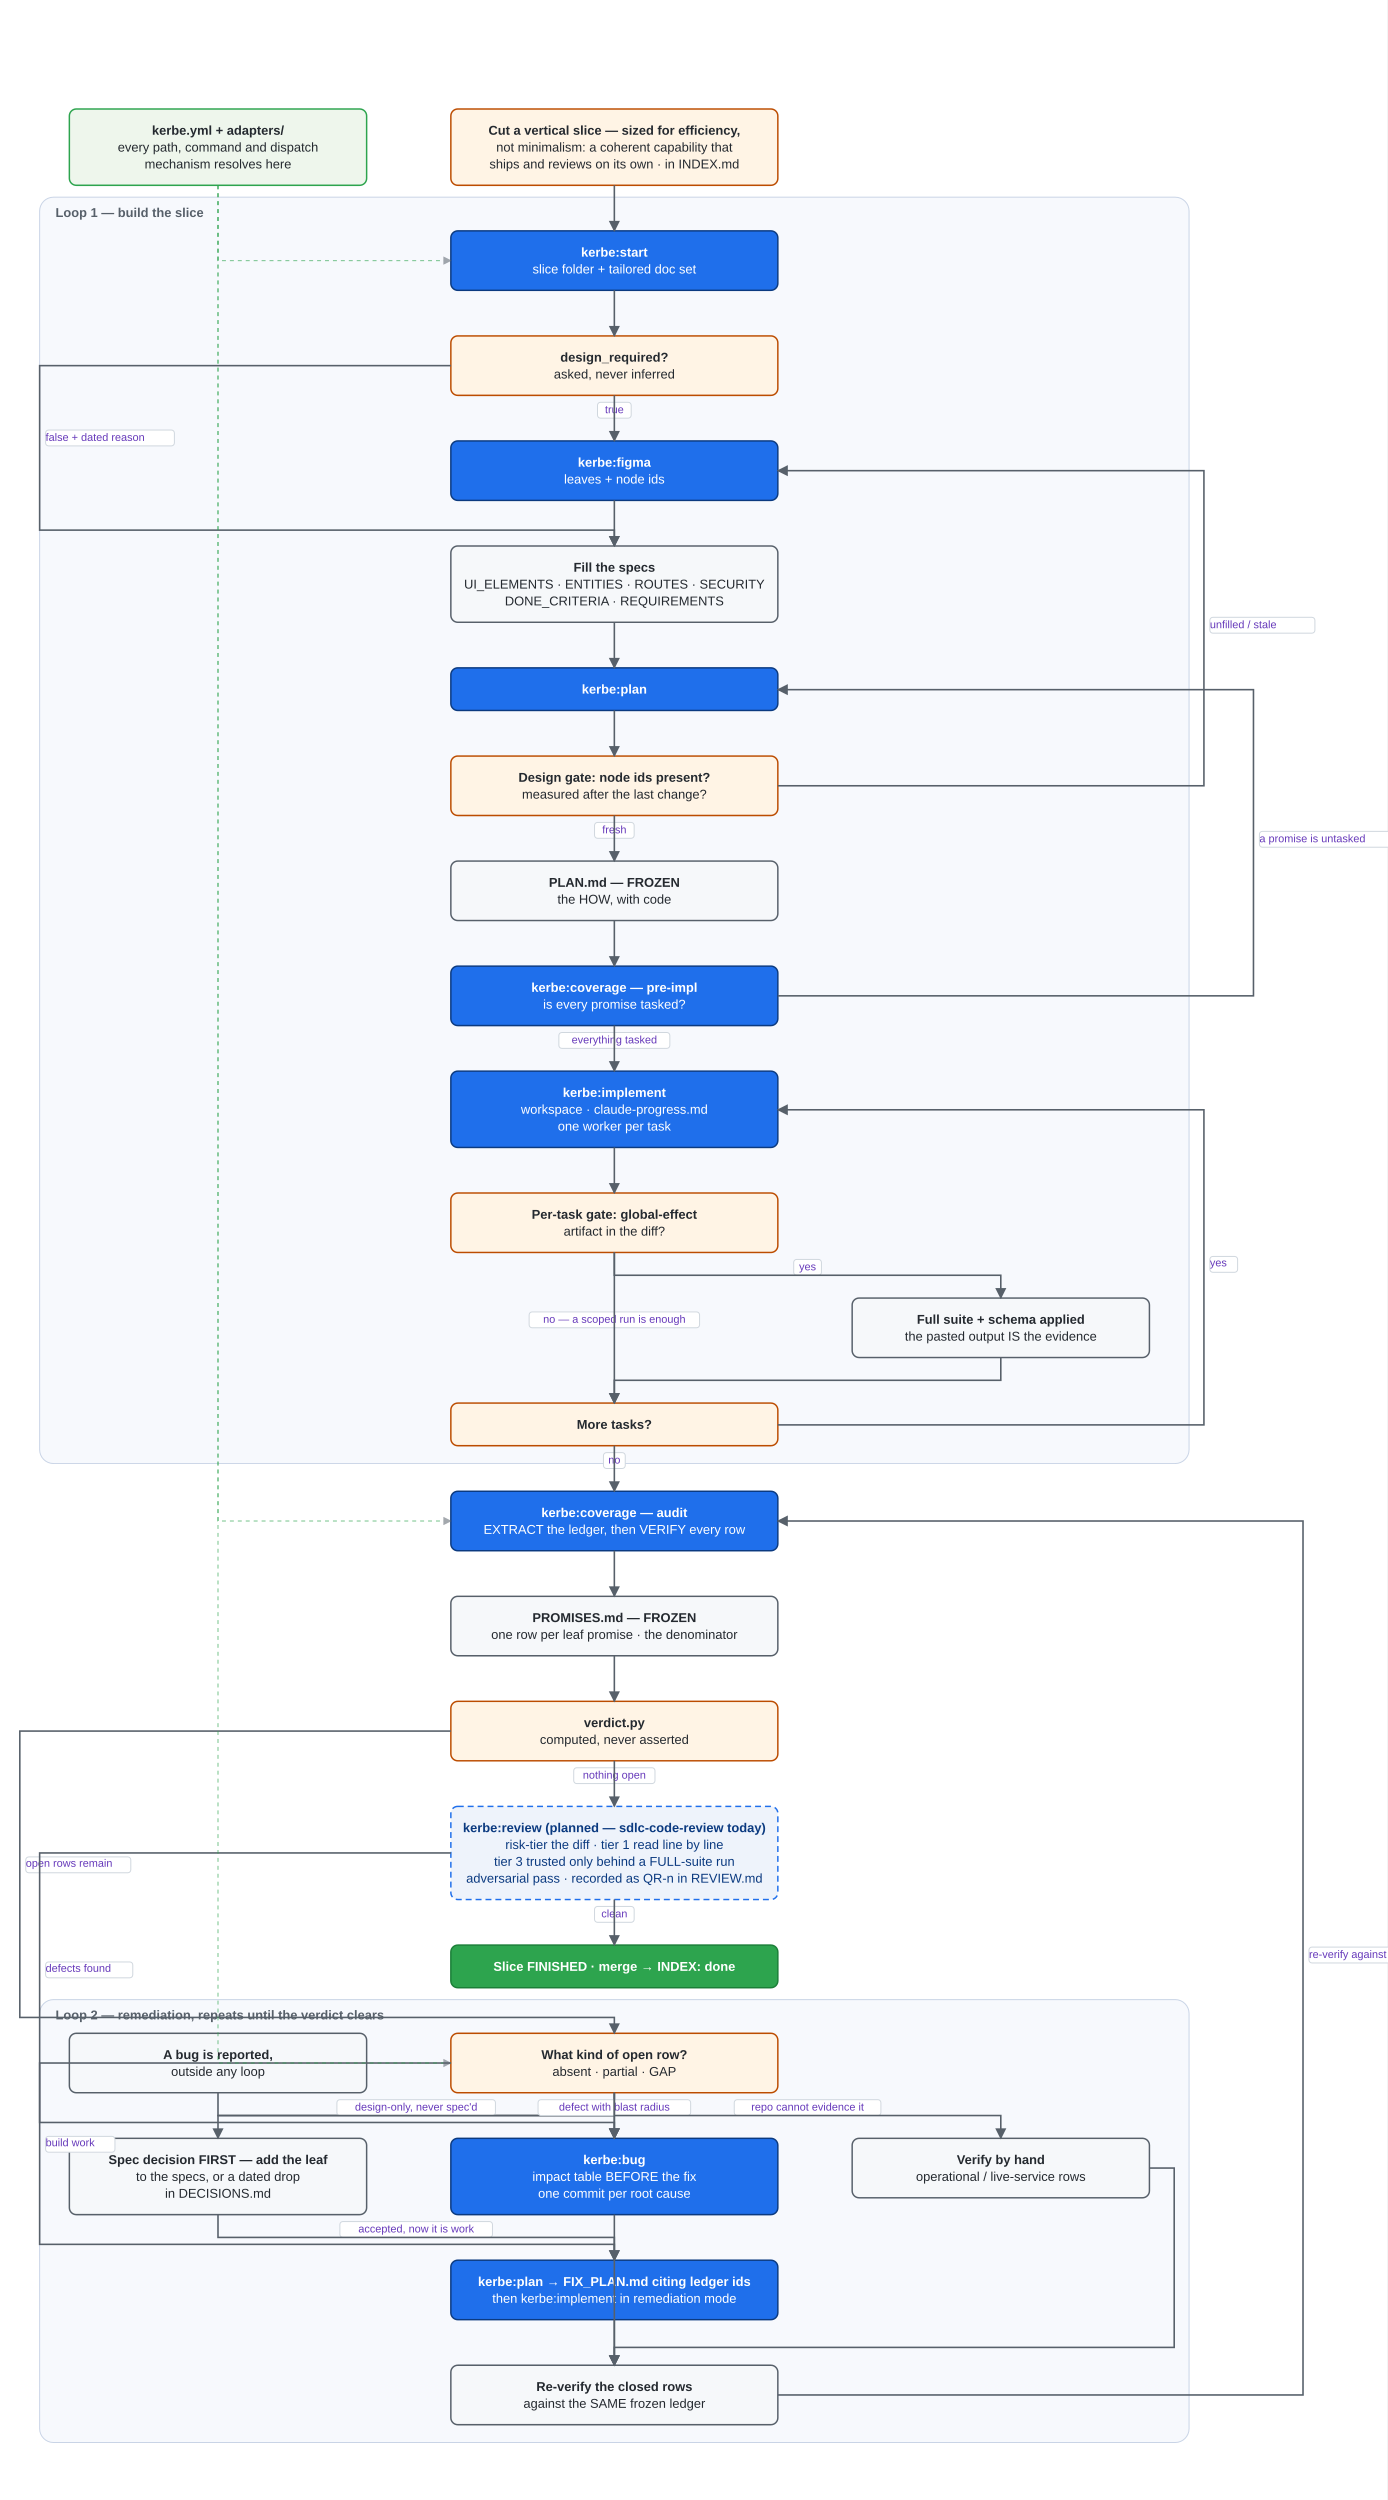
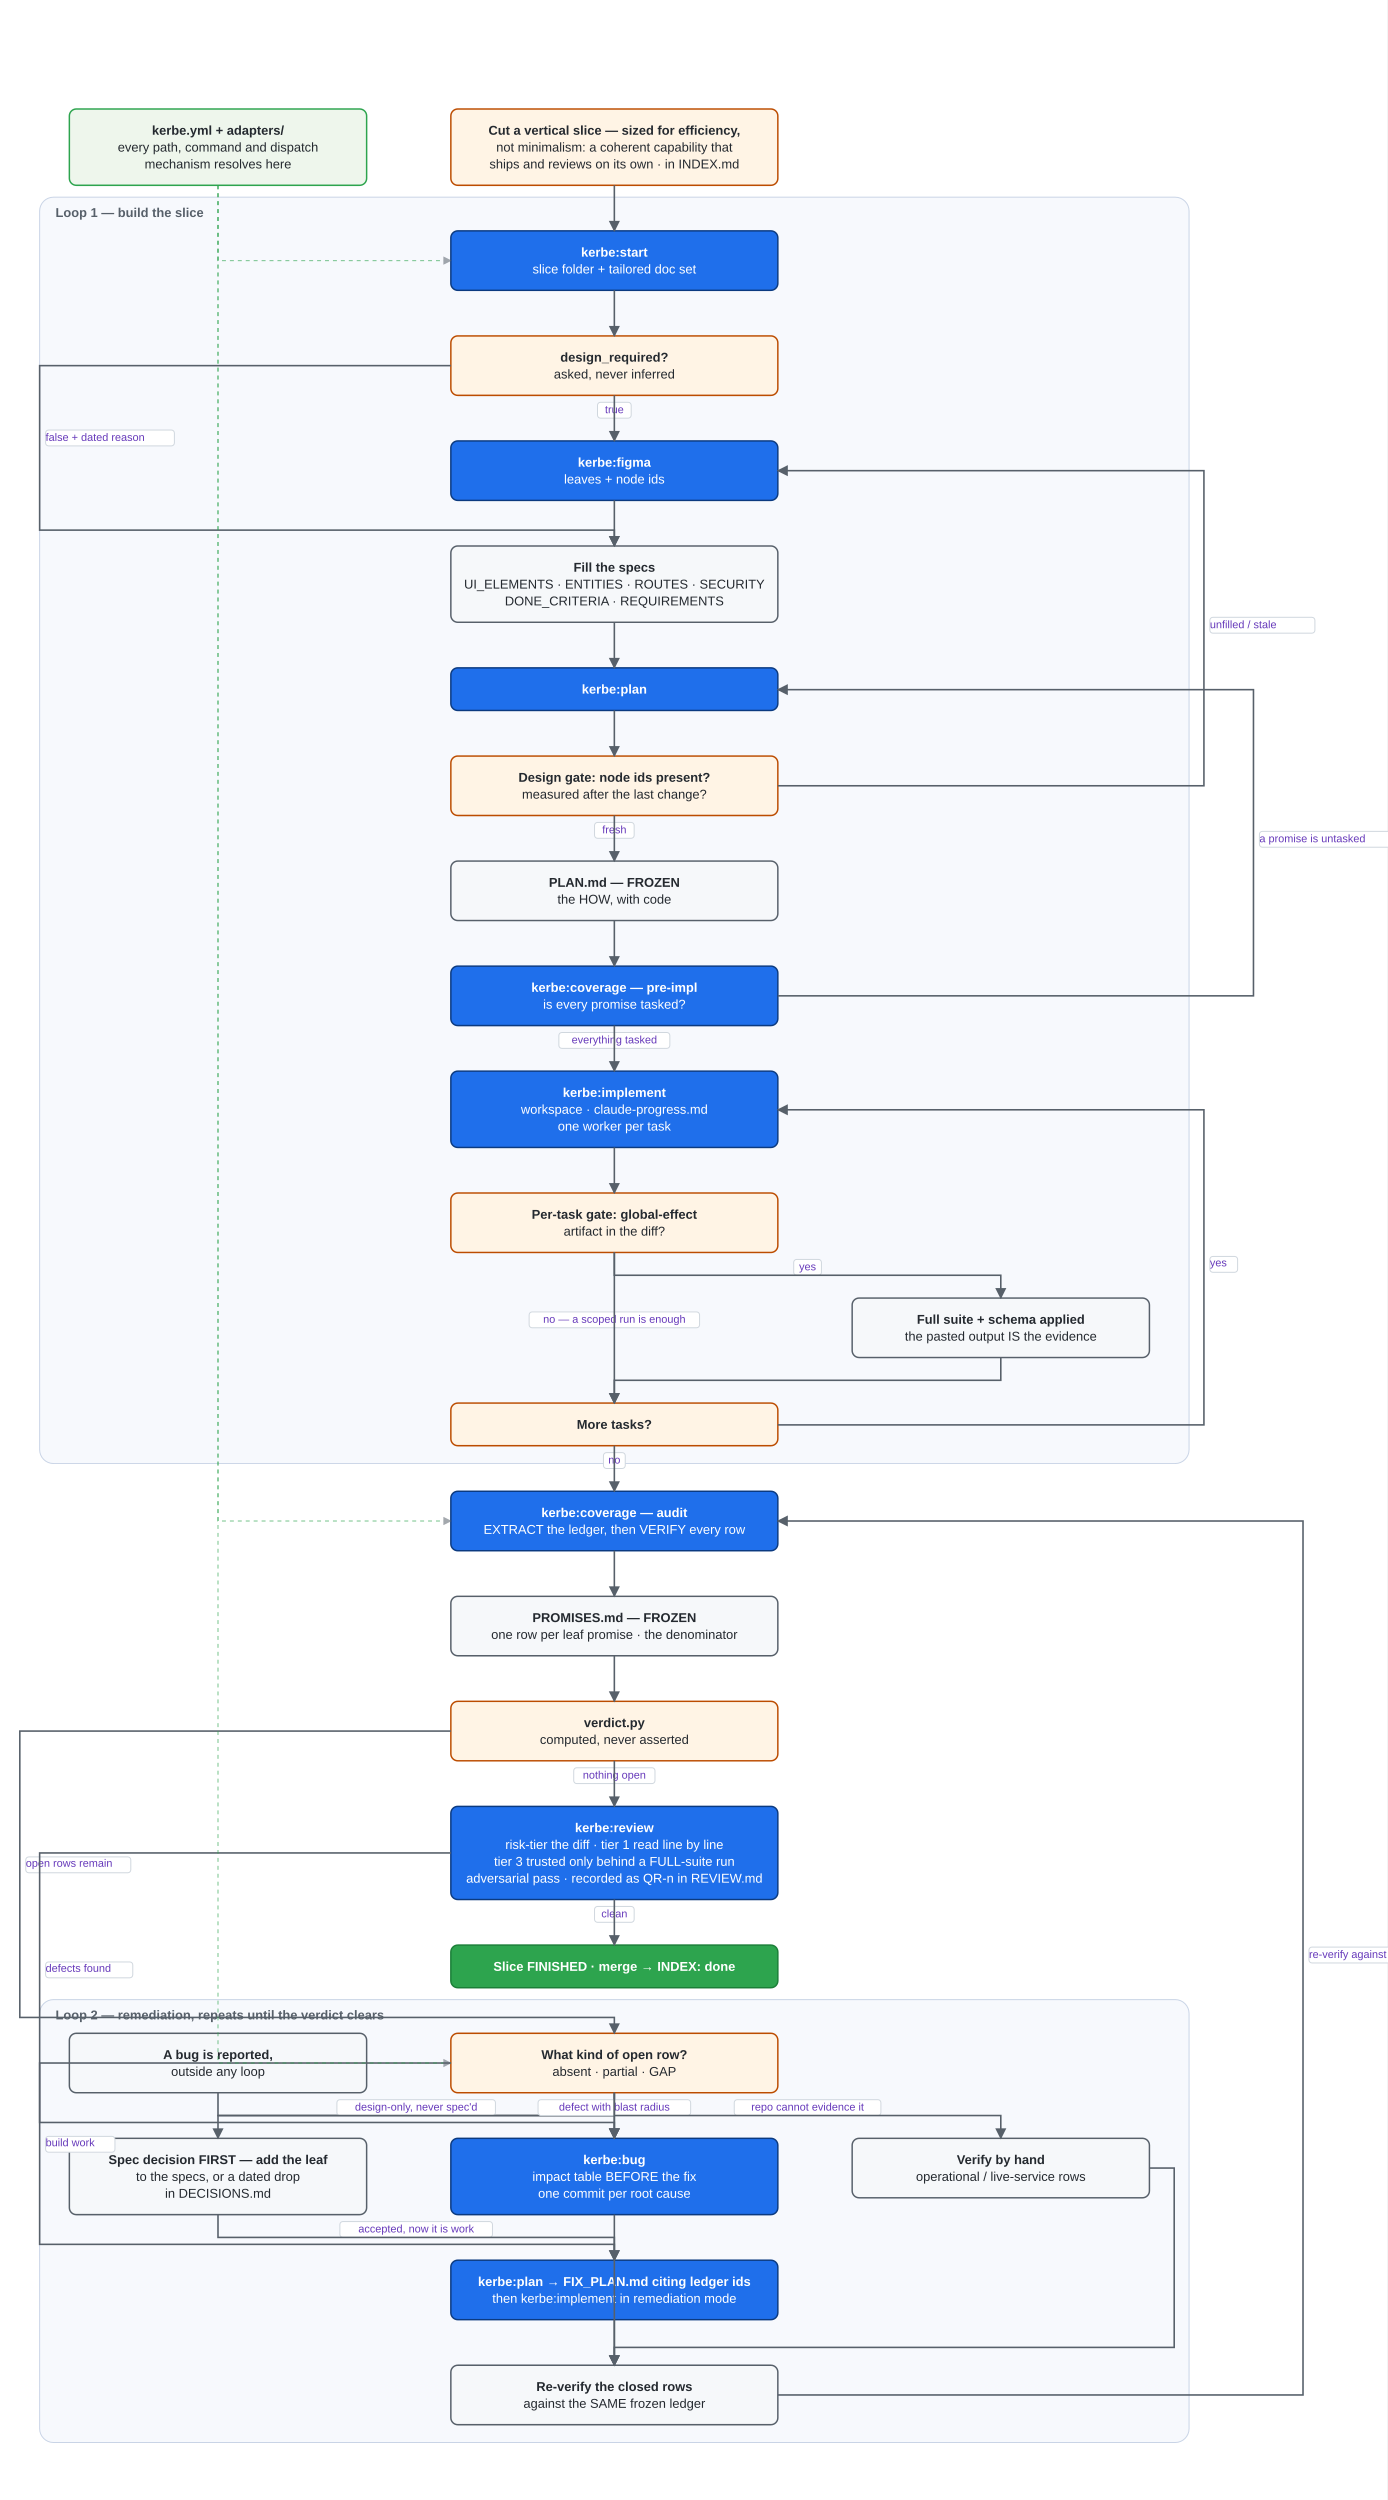
<svg xmlns="http://www.w3.org/2000/svg" viewBox="0 0 1400 2523" width="1400">
  <defs>
    <marker id="a" viewBox="0 0 10 10" refX="9" refY="5" markerWidth="7" markerHeight="7" orient="auto-start-reverse">
      <path d="M 0 0 L 10 5 L 0 10 z" fill="#57606a" />
    </marker>
  </defs>
  <style>text{font-family:-apple-system,"Helvetica Neue",Arial,sans-serif}.n{font-size:13px}.nb{font-size:13px;font-weight:600}.edge{font-size:11px;fill:#6639ba}.band{font-size:13px;fill:#57606a;font-weight:600}</style>
  <rect width="1400" height="2523" fill="#ffffff" />
  <rect x="40" y="199" width="1160" height="1278" rx="14" fill="#f7f9fd" stroke="#c9d4e6" />
  <rect x="48" y="205" width="189" height="20" fill="#f7f9fd" />
  <text x="56" y="219" class="band">Loop 1 — build the slice</text>
  <rect x="40" y="2018" width="1160" height="447" rx="14" fill="#f7f9fd" stroke="#c9d4e6" />
  <rect x="48" y="2024" width="405" height="20" fill="#f7f9fd" />
  <text x="56" y="2038" class="band">Loop 2 — remediation, repeats until the verdict clears</text>
  <rect x="70" y="110" width="300" height="77" rx="7" fill="#eef6ec" stroke="#2da44e" stroke-width="1.5" />
  <text x="220.0" y="136" text-anchor="middle" class="nb" fill="#24292f">kerbe.yml + adapters/</text>
  <text x="220.0" y="153" text-anchor="middle" class="n" fill="#24292f">every path, command and dispatch</text>
  <text x="220.0" y="170" text-anchor="middle" class="n" fill="#24292f">mechanism resolves here</text>
  <rect x="455" y="110" width="330" height="77" rx="7" fill="#fff4e5" stroke="#bc4c00" stroke-width="1.5" />
  <text x="620.0" y="136" text-anchor="middle" class="nb" fill="#24292f">Cut a vertical slice — sized for efficiency,</text>
  <text x="620.0" y="153" text-anchor="middle" class="n" fill="#24292f">not minimalism: a coherent capability that</text>
  <text x="620.0" y="170" text-anchor="middle" class="n" fill="#24292f">ships and reviews on its own · in INDEX.md</text>
  <rect x="455" y="233" width="330" height="60" rx="7" fill="#1f6feb" stroke="#0b3a80" stroke-width="1.5" />
  <text x="620.0" y="259" text-anchor="middle" class="nb" fill="#ffffff">kerbe:start</text>
  <text x="620.0" y="276" text-anchor="middle" class="n" fill="#ffffff">slice folder + tailored doc set</text>
  <rect x="455" y="339" width="330" height="60" rx="7" fill="#fff4e5" stroke="#bc4c00" stroke-width="1.5" />
  <text x="620.0" y="365" text-anchor="middle" class="nb" fill="#24292f">design_required?</text>
  <text x="620.0" y="382" text-anchor="middle" class="n" fill="#24292f">asked, never inferred</text>
  <rect x="455" y="445" width="330" height="60" rx="7" fill="#1f6feb" stroke="#0b3a80" stroke-width="1.5" />
  <text x="620.0" y="471" text-anchor="middle" class="nb" fill="#ffffff">kerbe:figma</text>
  <text x="620.0" y="488" text-anchor="middle" class="n" fill="#ffffff">leaves + node ids</text>
  <rect x="455" y="551" width="330" height="77" rx="7" fill="#f6f8fa" stroke="#57606a" stroke-width="1.5" />
  <text x="620.0" y="577" text-anchor="middle" class="nb" fill="#24292f">Fill the specs</text>
  <text x="620.0" y="594" text-anchor="middle" class="n" fill="#24292f">UI_ELEMENTS · ENTITIES · ROUTES · SECURITY</text>
  <text x="620.0" y="611" text-anchor="middle" class="n" fill="#24292f">DONE_CRITERIA · REQUIREMENTS</text>
  <rect x="455" y="674" width="330" height="43" rx="7" fill="#1f6feb" stroke="#0b3a80" stroke-width="1.5" />
  <text x="620.0" y="700" text-anchor="middle" class="nb" fill="#ffffff">kerbe:plan</text>
  <rect x="455" y="763" width="330" height="60" rx="7" fill="#fff4e5" stroke="#bc4c00" stroke-width="1.5" />
  <text x="620.0" y="789" text-anchor="middle" class="nb" fill="#24292f">Design gate: node ids present?</text>
  <text x="620.0" y="806" text-anchor="middle" class="n" fill="#24292f">measured after the last change?</text>
  <rect x="455" y="869" width="330" height="60" rx="7" fill="#f6f8fa" stroke="#57606a" stroke-width="1.5" />
  <text x="620.0" y="895" text-anchor="middle" class="nb" fill="#24292f">PLAN.md — FROZEN</text>
  <text x="620.0" y="912" text-anchor="middle" class="n" fill="#24292f">the HOW, with code</text>
  <rect x="455" y="975" width="330" height="60" rx="7" fill="#1f6feb" stroke="#0b3a80" stroke-width="1.5" />
  <text x="620.0" y="1001" text-anchor="middle" class="nb" fill="#ffffff">kerbe:coverage — pre-impl</text>
  <text x="620.0" y="1018" text-anchor="middle" class="n" fill="#ffffff">is every promise tasked?</text>
  <rect x="455" y="1081" width="330" height="77" rx="7" fill="#1f6feb" stroke="#0b3a80" stroke-width="1.5" />
  <text x="620.0" y="1107" text-anchor="middle" class="nb" fill="#ffffff">kerbe:implement</text>
  <text x="620.0" y="1124" text-anchor="middle" class="n" fill="#ffffff">workspace · claude-progress.md</text>
  <text x="620.0" y="1141" text-anchor="middle" class="n" fill="#ffffff">one worker per task</text>
  <rect x="455" y="1204" width="330" height="60" rx="7" fill="#fff4e5" stroke="#bc4c00" stroke-width="1.5" />
  <text x="620.0" y="1230" text-anchor="middle" class="nb" fill="#24292f">Per-task gate: global-effect</text>
  <text x="620.0" y="1247" text-anchor="middle" class="n" fill="#24292f">artifact in the diff?</text>
  <rect x="860" y="1310" width="300" height="60" rx="7" fill="#f6f8fa" stroke="#57606a" stroke-width="1.5" />
  <text x="1010.0" y="1336" text-anchor="middle" class="nb" fill="#24292f">Full suite + schema applied</text>
  <text x="1010.0" y="1353" text-anchor="middle" class="n" fill="#24292f">the pasted output IS the evidence</text>
  <rect x="455" y="1416" width="330" height="43" rx="7" fill="#fff4e5" stroke="#bc4c00" stroke-width="1.5" />
  <text x="620.0" y="1442" text-anchor="middle" class="nb" fill="#24292f">More tasks?</text>
  <rect x="455" y="1505" width="330" height="60" rx="7" fill="#1f6feb" stroke="#0b3a80" stroke-width="1.5" />
  <text x="620.0" y="1531" text-anchor="middle" class="nb" fill="#ffffff">kerbe:coverage — audit</text>
  <text x="620.0" y="1548" text-anchor="middle" class="n" fill="#ffffff">EXTRACT the ledger, then VERIFY every row</text>
  <rect x="455" y="1611" width="330" height="60" rx="7" fill="#f6f8fa" stroke="#57606a" stroke-width="1.5" />
  <text x="620.0" y="1637" text-anchor="middle" class="nb" fill="#24292f">PROMISES.md — FROZEN</text>
  <text x="620.0" y="1654" text-anchor="middle" class="n" fill="#24292f">one row per leaf promise · the denominator</text>
  <rect x="455" y="1717" width="330" height="60" rx="7" fill="#fff4e5" stroke="#bc4c00" stroke-width="1.5" />
  <text x="620.0" y="1743" text-anchor="middle" class="nb" fill="#24292f">verdict.py</text>
  <text x="620.0" y="1760" text-anchor="middle" class="n" fill="#24292f">computed, never asserted</text>
-   <rect x="455" y="1823" width="330" height="94" rx="7" fill="#eef3fb" stroke="#1f6feb" stroke-width="1.5" stroke-dasharray="6 4" />
-   <text x="620.0" y="1849" text-anchor="middle" class="nb" fill="#0b3a80">kerbe:review  (planned — sdlc-code-review today)</text>
-   <text x="620.0" y="1866" text-anchor="middle" class="n" fill="#0b3a80">risk-tier the diff · tier 1 read line by line</text>
-   <text x="620.0" y="1883" text-anchor="middle" class="n" fill="#0b3a80">tier 3 trusted only behind a FULL-suite run</text>
-   <text x="620.0" y="1900" text-anchor="middle" class="n" fill="#0b3a80">adversarial pass · recorded as QR-n in REVIEW.md</text>
+   <rect x="455" y="1823" width="330" height="94" rx="7" fill="#1f6feb" stroke="#0b3a80" stroke-width="1.5" />
+   <text x="620.0" y="1849" text-anchor="middle" class="nb" fill="#ffffff">kerbe:review</text>
+   <text x="620.0" y="1866" text-anchor="middle" class="n" fill="#ffffff">risk-tier the diff · tier 1 read line by line</text>
+   <text x="620.0" y="1883" text-anchor="middle" class="n" fill="#ffffff">tier 3 trusted only behind a FULL-suite run</text>
+   <text x="620.0" y="1900" text-anchor="middle" class="n" fill="#ffffff">adversarial pass · recorded as QR-n in REVIEW.md</text>
  <rect x="455" y="1963" width="330" height="43" rx="7" fill="#2da44e" stroke="#1a7f37" stroke-width="1.5" />
  <text x="620.0" y="1989" text-anchor="middle" class="nb" fill="#ffffff">Slice FINISHED · merge → INDEX: done</text>
  <rect x="70" y="2052" width="300" height="60" rx="7" fill="#f6f8fa" stroke="#57606a" stroke-width="1.5" />
  <text x="220.0" y="2078" text-anchor="middle" class="nb" fill="#24292f">A bug is reported,</text>
  <text x="220.0" y="2095" text-anchor="middle" class="n" fill="#24292f">outside any loop</text>
  <rect x="455" y="2052" width="330" height="60" rx="7" fill="#fff4e5" stroke="#bc4c00" stroke-width="1.5" />
  <text x="620.0" y="2078" text-anchor="middle" class="nb" fill="#24292f">What kind of open row?</text>
  <text x="620.0" y="2095" text-anchor="middle" class="n" fill="#24292f">absent · partial · GAP</text>
  <rect x="70" y="2158" width="300" height="77" rx="7" fill="#f6f8fa" stroke="#57606a" stroke-width="1.5" />
  <text x="220.0" y="2184" text-anchor="middle" class="nb" fill="#24292f">Spec decision FIRST — add the leaf</text>
  <text x="220.0" y="2201" text-anchor="middle" class="n" fill="#24292f">to the specs, or a dated drop</text>
  <text x="220.0" y="2218" text-anchor="middle" class="n" fill="#24292f">in DECISIONS.md</text>
  <rect x="455" y="2158" width="330" height="77" rx="7" fill="#1f6feb" stroke="#0b3a80" stroke-width="1.5" />
  <text x="620.0" y="2184" text-anchor="middle" class="nb" fill="#ffffff">kerbe:bug</text>
  <text x="620.0" y="2201" text-anchor="middle" class="n" fill="#ffffff">impact table BEFORE the fix</text>
  <text x="620.0" y="2218" text-anchor="middle" class="n" fill="#ffffff">one commit per root cause</text>
  <rect x="860" y="2158" width="300" height="60" rx="7" fill="#f6f8fa" stroke="#57606a" stroke-width="1.5" />
  <text x="1010.0" y="2184" text-anchor="middle" class="nb" fill="#24292f">Verify by hand</text>
  <text x="1010.0" y="2201" text-anchor="middle" class="n" fill="#24292f">operational / live-service rows</text>
  <rect x="455" y="2281" width="330" height="60" rx="7" fill="#1f6feb" stroke="#0b3a80" stroke-width="1.5" />
  <text x="620.0" y="2307" text-anchor="middle" class="nb" fill="#ffffff">kerbe:plan → FIX_PLAN.md citing ledger ids</text>
  <text x="620.0" y="2324" text-anchor="middle" class="n" fill="#ffffff">then kerbe:implement in remediation mode</text>
  <rect x="455" y="2387" width="330" height="60" rx="7" fill="#f6f8fa" stroke="#57606a" stroke-width="1.5" />
  <text x="620.0" y="2413" text-anchor="middle" class="nb" fill="#24292f">Re-verify the closed rows</text>
  <text x="620.0" y="2430" text-anchor="middle" class="n" fill="#24292f">against the SAME frozen ledger</text>
  <polyline points="620.0,187 620.0,210 620.0,210 620.0,233" fill="none" stroke="#57606a" stroke-width="1.6" marker-end="url(#a)" />
  <polyline points="620.0,293 620.0,316 620.0,316 620.0,339" fill="none" stroke="#57606a" stroke-width="1.6" marker-end="url(#a)" />
  <rect x="603" y="406" width="34" height="16" rx="3" fill="#ffffff" stroke="#d0d7de" />
  <text x="620" y="417" text-anchor="middle" class="edge">true</text>
  <polyline points="620.0,399 620.0,422 620.0,422 620.0,445" fill="none" stroke="#57606a" stroke-width="1.6" marker-end="url(#a)" />
  <rect x="46" y="434" width="130" height="16" rx="3" fill="#ffffff" stroke="#d0d7de" />
  <text x="46" y="445" text-anchor="start" class="edge">false + dated reason</text>
  <polyline points="455,369 40,369 40,535 620.0,535 620.0,551" fill="none" stroke="#57606a" stroke-width="1.6" marker-end="url(#a)" />
  <polyline points="620.0,505 620.0,528 620.0,528 620.0,551" fill="none" stroke="#57606a" stroke-width="1.6" marker-end="url(#a)" />
  <polyline points="620.0,628 620.0,651 620.0,651 620.0,674" fill="none" stroke="#57606a" stroke-width="1.6" marker-end="url(#a)" />
  <polyline points="620.0,717 620.0,740 620.0,740 620.0,763" fill="none" stroke="#57606a" stroke-width="1.6" marker-end="url(#a)" />
  <rect x="600" y="830" width="40" height="16" rx="3" fill="#ffffff" stroke="#d0d7de" />
  <text x="620" y="841" text-anchor="middle" class="edge">fresh</text>
  <polyline points="620.0,823 620.0,846 620.0,846 620.0,869" fill="none" stroke="#57606a" stroke-width="1.6" marker-end="url(#a)" />
  <polyline points="620.0,929 620.0,952 620.0,952 620.0,975" fill="none" stroke="#57606a" stroke-width="1.6" marker-end="url(#a)" />
  <rect x="564" y="1042" width="112" height="16" rx="3" fill="#ffffff" stroke="#d0d7de" />
  <text x="620" y="1053" text-anchor="middle" class="edge">everything tasked</text>
  <polyline points="620.0,1035 620.0,1058 620.0,1058 620.0,1081" fill="none" stroke="#57606a" stroke-width="1.6" marker-end="url(#a)" />
  <polyline points="620.0,1158 620.0,1181 620.0,1181 620.0,1204" fill="none" stroke="#57606a" stroke-width="1.6" marker-end="url(#a)" />
  <rect x="801" y="1271" width="28" height="16" rx="3" fill="#ffffff" stroke="#d0d7de" />
  <text x="815" y="1282" text-anchor="middle" class="edge">yes</text>
  <polyline points="620.0,1264 620.0,1287 1010.0,1287 1010.0,1310" fill="none" stroke="#57606a" stroke-width="1.6" marker-end="url(#a)" />
  <rect x="534" y="1324" width="172" height="16" rx="3" fill="#ffffff" stroke="#d0d7de" />
  <text x="620" y="1335" text-anchor="middle" class="edge">no — a scoped run is enough</text>
  <polyline points="620.0,1264 620.0,1340 620.0,1340 620.0,1416" fill="none" stroke="#57606a" stroke-width="1.6" marker-end="url(#a)" />
  <polyline points="1010.0,1370 1010.0,1393 620.0,1393 620.0,1416" fill="none" stroke="#57606a" stroke-width="1.6" marker-end="url(#a)" />
  <rect x="609" y="1466" width="22" height="16" rx="3" fill="#ffffff" stroke="#d0d7de" />
  <text x="620" y="1477" text-anchor="middle" class="edge">no</text>
  <polyline points="620.0,1459 620.0,1482 620.0,1482 620.0,1505" fill="none" stroke="#57606a" stroke-width="1.6" marker-end="url(#a)" />
  <polyline points="620.0,1565 620.0,1588 620.0,1588 620.0,1611" fill="none" stroke="#57606a" stroke-width="1.6" marker-end="url(#a)" />
  <polyline points="620.0,1671 620.0,1694 620.0,1694 620.0,1717" fill="none" stroke="#57606a" stroke-width="1.6" marker-end="url(#a)" />
  <rect x="579" y="1784" width="82" height="16" rx="3" fill="#ffffff" stroke="#d0d7de" />
  <text x="620" y="1795" text-anchor="middle" class="edge">nothing open</text>
  <polyline points="620.0,1777 620.0,1800 620.0,1800 620.0,1823" fill="none" stroke="#57606a" stroke-width="1.6" marker-end="url(#a)" />
  <rect x="600" y="1924" width="40" height="16" rx="3" fill="#ffffff" stroke="#d0d7de" />
  <text x="620" y="1935" text-anchor="middle" class="edge">clean</text>
  <polyline points="620.0,1917 620.0,1940 620.0,1940 620.0,1963" fill="none" stroke="#57606a" stroke-width="1.6" marker-end="url(#a)" />
  <rect x="26" y="1874" width="106" height="16" rx="3" fill="#ffffff" stroke="#d0d7de" />
  <text x="26" y="1884" text-anchor="start" class="edge">open rows remain</text>
  <polyline points="455,1747 20,1747 20,2036 620.0,2036 620.0,2052" fill="none" stroke="#57606a" stroke-width="1.6" marker-end="url(#a)" />
  <rect x="46" y="1980" width="88" height="16" rx="3" fill="#ffffff" stroke="#d0d7de" />
  <text x="46" y="1990" text-anchor="start" class="edge">defects found</text>
  <polyline points="455,1870 40,1870 40,2142 620.0,2142 620.0,2158" fill="none" stroke="#57606a" stroke-width="1.6" marker-end="url(#a)" />
  <polyline points="220.0,2112 220.0,2135 620.0,2135 620.0,2158" fill="none" stroke="#57606a" stroke-width="1.6" marker-end="url(#a)" />
  <rect x="340" y="2119" width="160" height="16" rx="3" fill="#ffffff" stroke="#d0d7de" />
  <text x="420" y="2130" text-anchor="middle" class="edge">design-only, never spec'd</text>
  <polyline points="620.0,2112 620.0,2135 220.0,2135 220.0,2158" fill="none" stroke="#57606a" stroke-width="1.6" marker-end="url(#a)" />
  <rect x="543" y="2119" width="154" height="16" rx="3" fill="#ffffff" stroke="#d0d7de" />
  <text x="620" y="2130" text-anchor="middle" class="edge">defect with blast radius</text>
  <polyline points="620.0,2112 620.0,2135 620.0,2135 620.0,2158" fill="none" stroke="#57606a" stroke-width="1.6" marker-end="url(#a)" />
  <rect x="741" y="2119" width="148" height="16" rx="3" fill="#ffffff" stroke="#d0d7de" />
  <text x="815" y="2130" text-anchor="middle" class="edge">repo cannot evidence it</text>
  <polyline points="620.0,2112 620.0,2135 1010.0,2135 1010.0,2158" fill="none" stroke="#57606a" stroke-width="1.6" marker-end="url(#a)" />
  <rect x="343" y="2242" width="154" height="16" rx="3" fill="#ffffff" stroke="#d0d7de" />
  <text x="420" y="2253" text-anchor="middle" class="edge">accepted, now it is work</text>
  <polyline points="220.0,2235 220.0,2258 620.0,2258 620.0,2281" fill="none" stroke="#57606a" stroke-width="1.6" marker-end="url(#a)" />
  <polyline points="620.0,2235 620.0,2311 620.0,2311 620.0,2387" fill="none" stroke="#57606a" stroke-width="1.6" marker-end="url(#a)" />
  <rect x="46" y="2156" width="70" height="16" rx="3" fill="#ffffff" stroke="#d0d7de" />
  <text x="46" y="2166" text-anchor="start" class="edge">build work</text>
  <polyline points="455,2082 40,2082 40,2265 620.0,2265 620.0,2281" fill="none" stroke="#57606a" stroke-width="1.6" marker-end="url(#a)" />
  <polyline points="1160,2188 1185,2188 1185,2369 620.0,2369 620.0,2387" fill="none" stroke="#57606a" stroke-width="1.6" marker-end="url(#a)" />
  <polyline points="620.0,2341 620.0,2364 620.0,2364 620.0,2387" fill="none" stroke="#57606a" stroke-width="1.6" marker-end="url(#a)" />
  <rect x="1221" y="623" width="106" height="16" rx="3" fill="#ffffff" stroke="#d0d7de" />
  <text x="1221" y="634" text-anchor="start" class="edge">unfilled / stale</text>
  <polyline points="785,793 1215,793 1215,475 785,475" fill="none" stroke="#57606a" stroke-width="1.6" marker-end="url(#a)" />
  <rect x="1271" y="839" width="136" height="16" rx="3" fill="#ffffff" stroke="#d0d7de" />
  <text x="1271" y="850" text-anchor="start" class="edge">a promise is untasked</text>
  <polyline points="785,1005 1265,1005 1265,696 785,696" fill="none" stroke="#57606a" stroke-width="1.6" marker-end="url(#a)" />
  <rect x="1221" y="1268" width="28" height="16" rx="3" fill="#ffffff" stroke="#d0d7de" />
  <text x="1221" y="1278" text-anchor="start" class="edge">yes</text>
  <polyline points="785,1438 1215,1438 1215,1120 785,1120" fill="none" stroke="#57606a" stroke-width="1.6" marker-end="url(#a)" />
  <rect x="1321" y="1965" width="208" height="16" rx="3" fill="#ffffff" stroke="#d0d7de" />
  <text x="1321" y="1976" text-anchor="start" class="edge">re-verify against the same ledger</text>
  <polyline points="785,2417 1315,2417 1315,1535 785,1535" fill="none" stroke="#57606a" stroke-width="1.6" marker-end="url(#a)" />
  <polyline points="220.0,187 220.0,263 455,263" fill="none" stroke="#2da44e" stroke-width="1.2" stroke-dasharray="4 4" marker-end="url(#a)" opacity="0.55" />
  <polyline points="220.0,187 220.0,1535 455,1535" fill="none" stroke="#2da44e" stroke-width="1.2" stroke-dasharray="4 4" marker-end="url(#a)" opacity="0.55" />
  <polyline points="220.0,187 220.0,2082 455,2082" fill="none" stroke="#2da44e" stroke-width="1.2" stroke-dasharray="4 4" marker-end="url(#a)" opacity="0.55" />
</svg>
